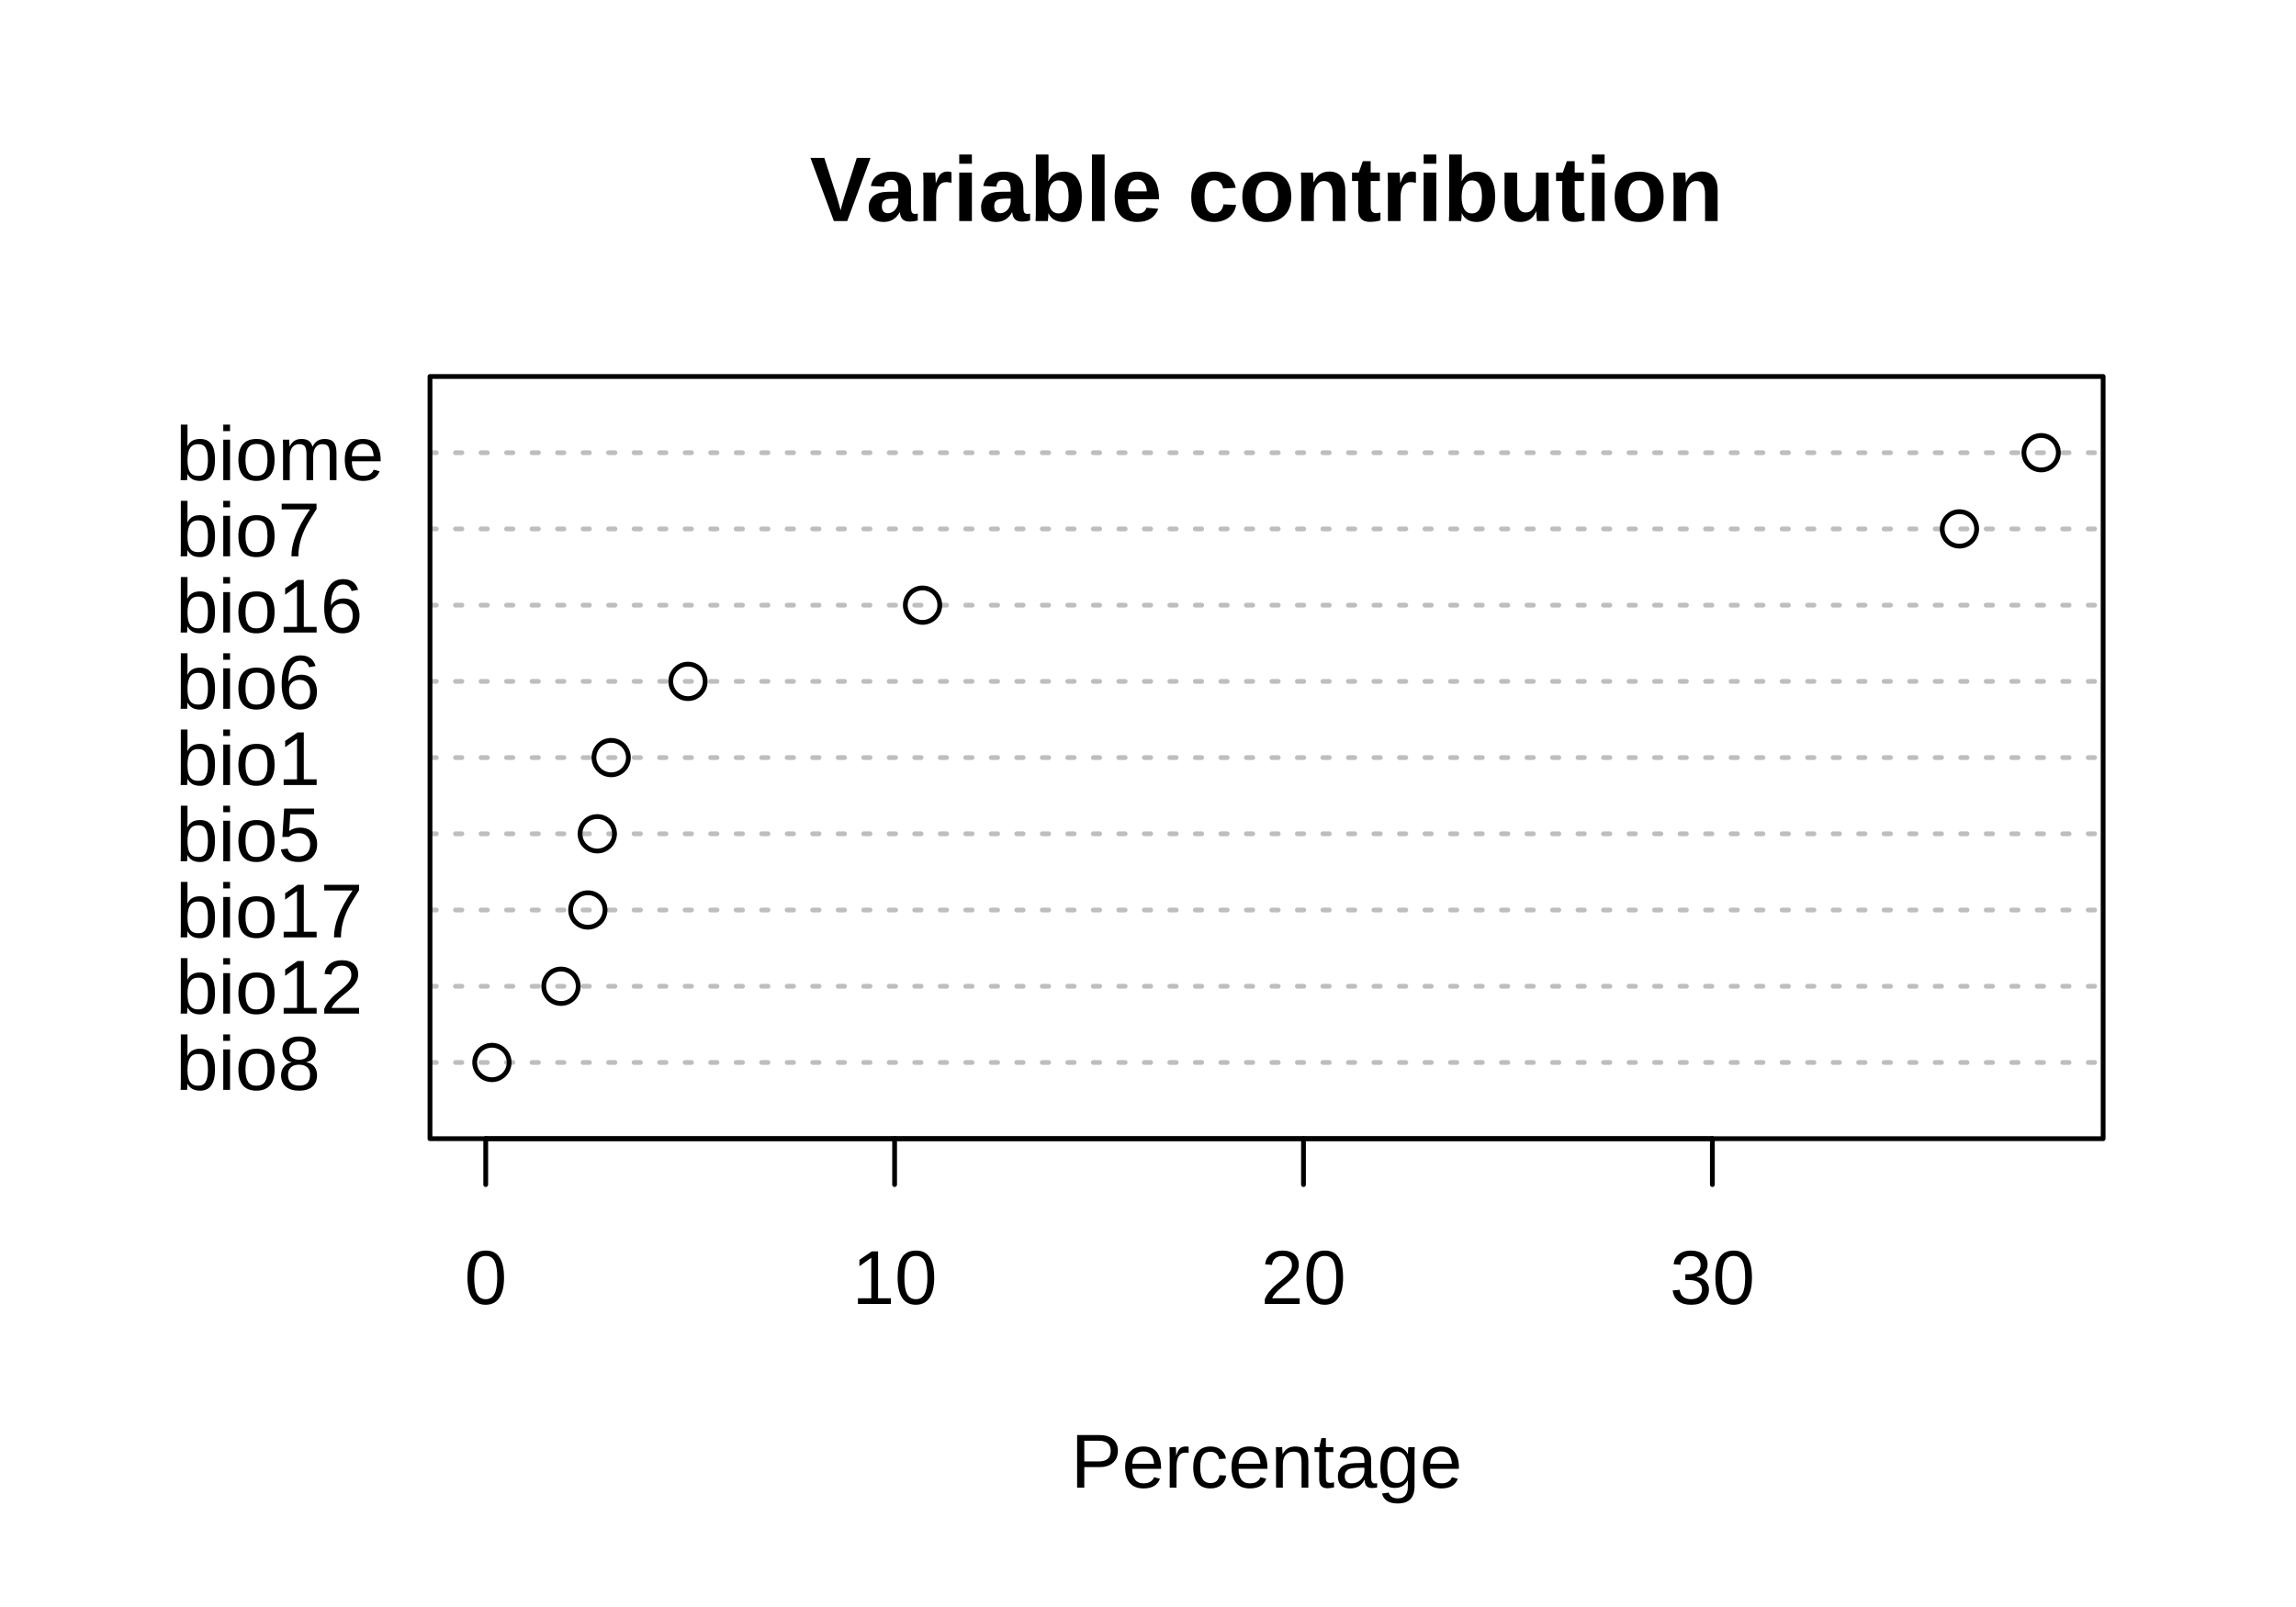
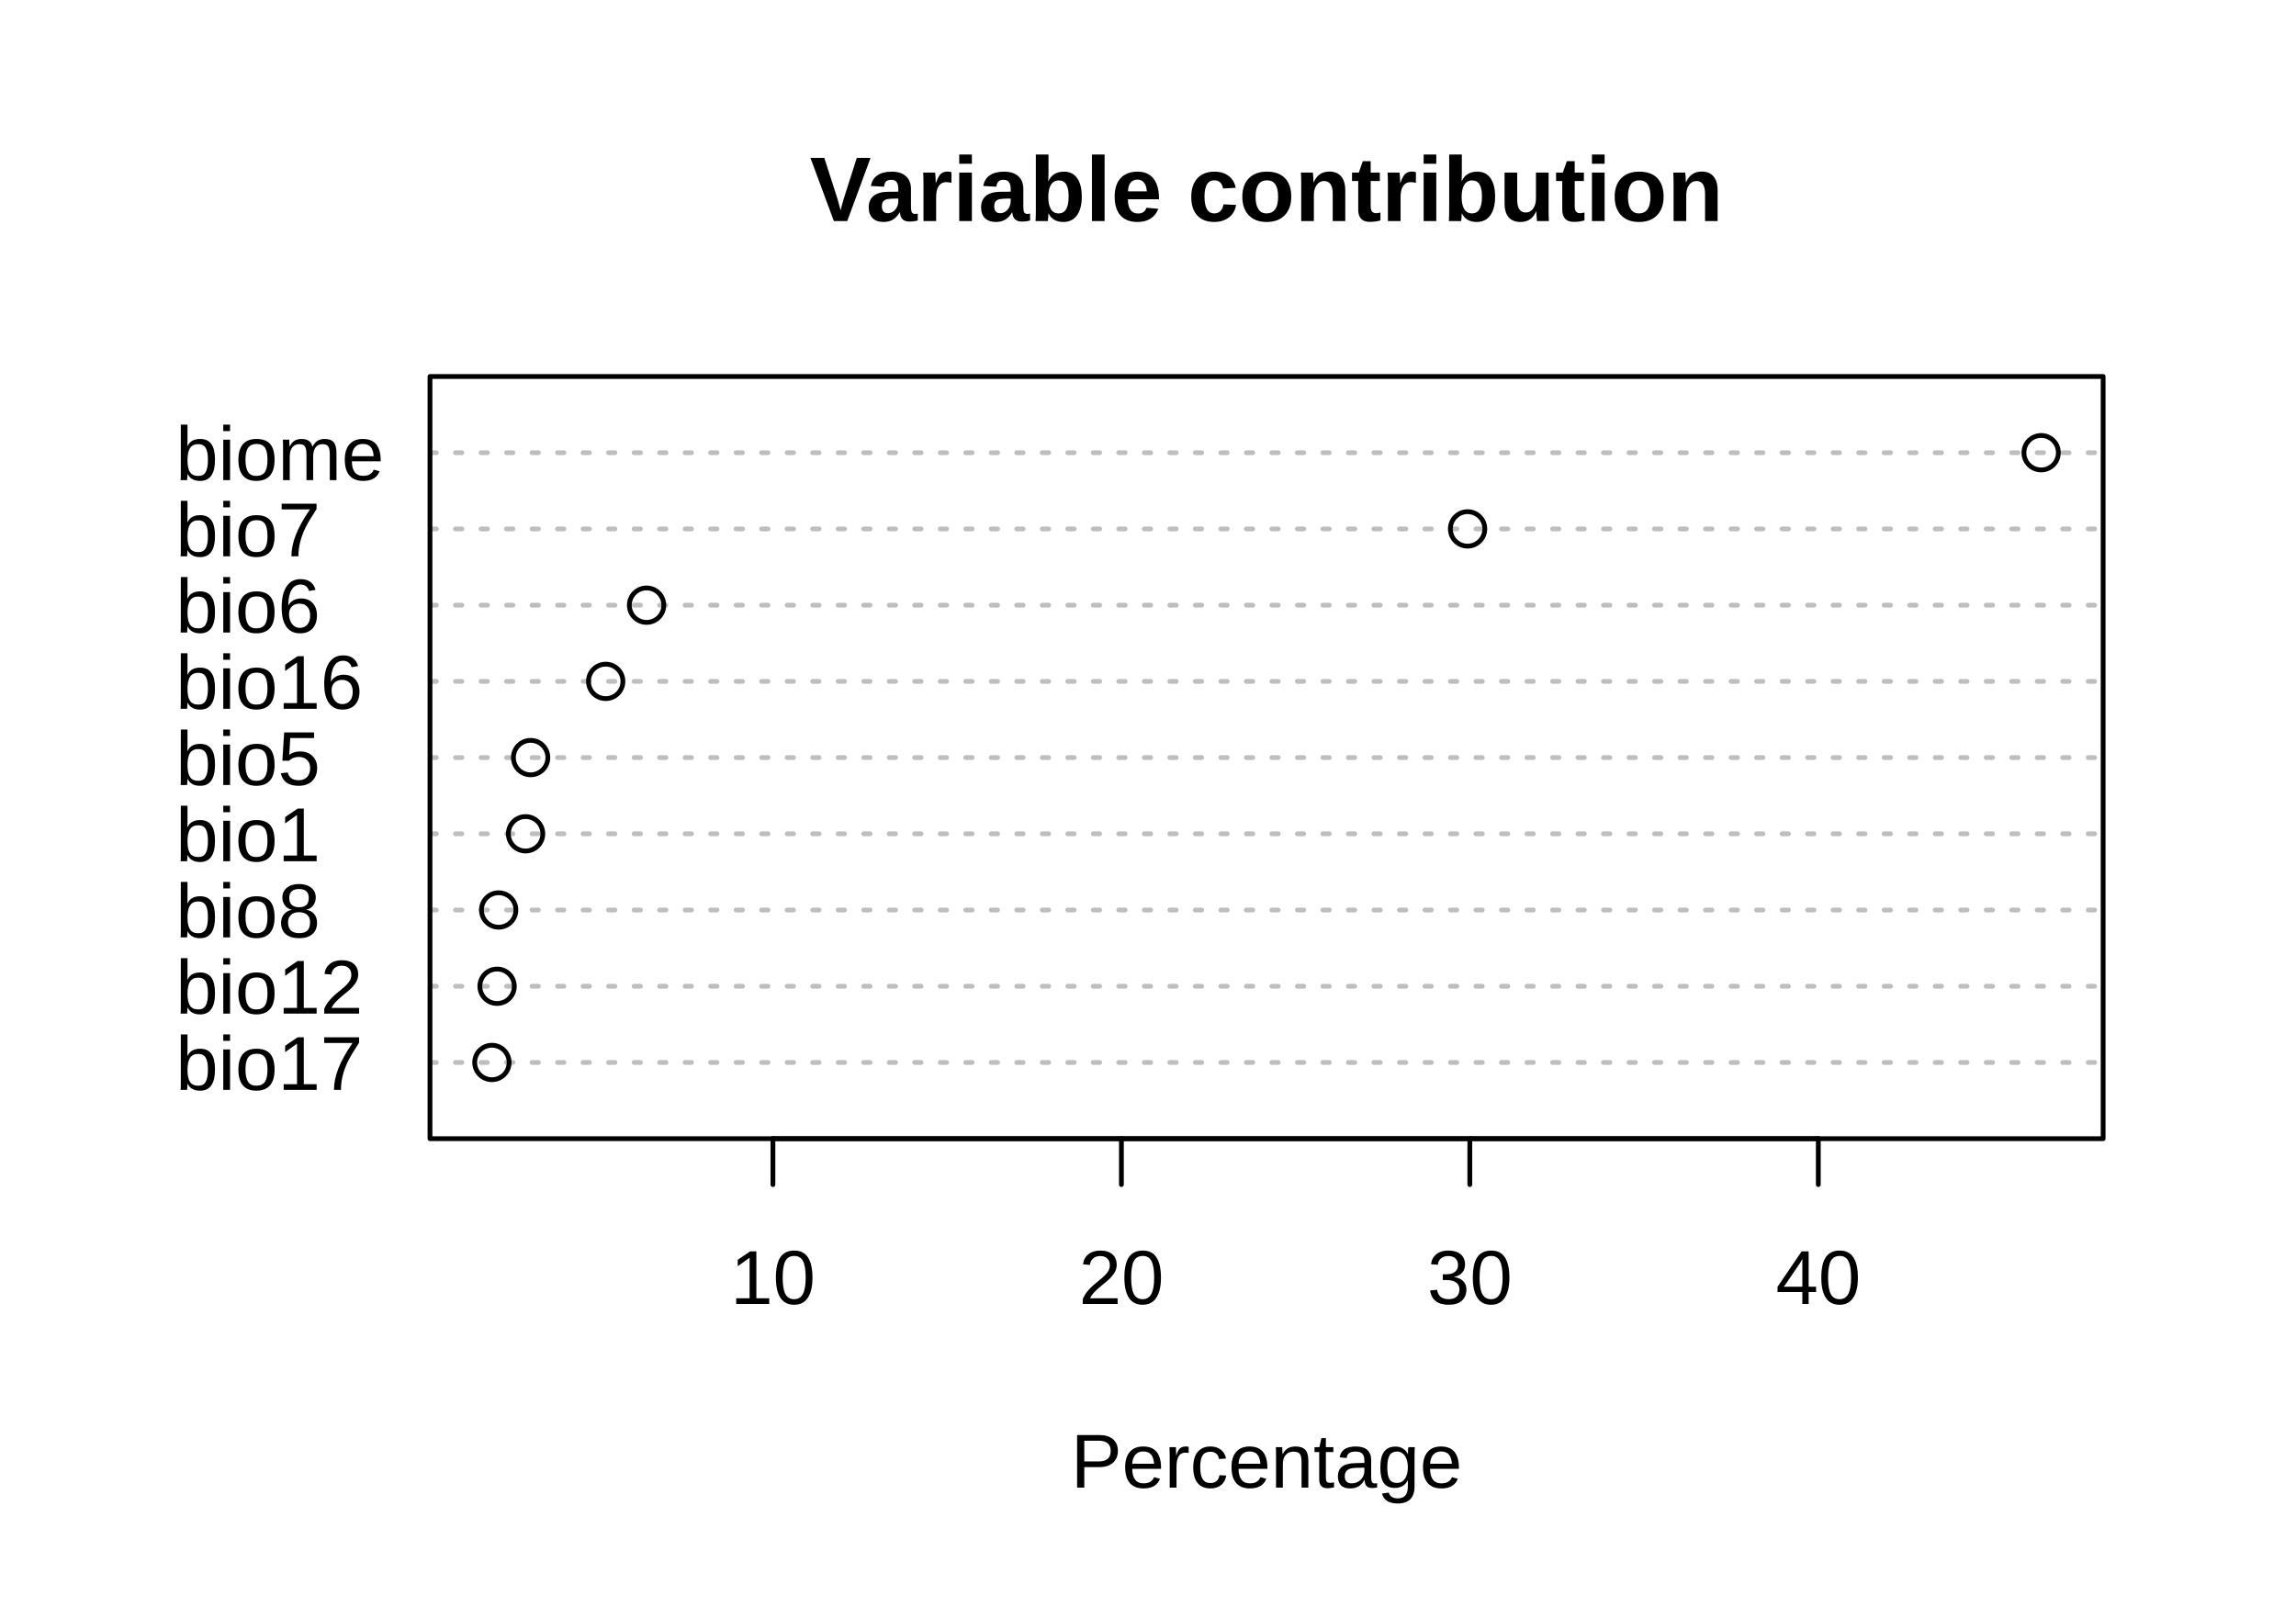
<svg xmlns="http://www.w3.org/2000/svg" class="svglite" width="360.00pt" height="252.00pt" viewBox="0 0 360.00 252.00">
  <defs>
    <style type="text/css">
    .svglite line, .svglite polyline, .svglite polygon, .svglite path, .svglite rect, .svglite circle {
      fill: none;
      stroke: #000000;
      stroke-linecap: round;
      stroke-linejoin: round;
      stroke-miterlimit: 10.00;
    }
    .svglite text {
      white-space: pre;
    }
  </style>
  </defs>
  <rect width="100%" height="100%" style="stroke: none; fill: #FFFFFF;" />
  <defs>
    <clipPath id="cpMC4wMHwzNjAuMDB8MC4wMHwyNTIuMDA=">
      <rect x="0.00" y="0.00" width="360.00" height="252.00" />
    </clipPath>
  </defs>
  <g clip-path="url(#cpMC4wMHwzNjAuMDB8MC4wMHwyNTIuMDA=)">
-     <text x="27.54" y="170.91" style="font-size: 12.00px; font-family: &quot;Arial&quot;;" textLength="22.69px" lengthAdjust="spacingAndGlyphs">bio8</text>
+     <text x="27.54" y="170.91" style="font-size: 12.00px; font-family: &quot;Arial&quot;;" textLength="29.36px" lengthAdjust="spacingAndGlyphs">bio17</text>
    <text x="27.54" y="158.95" style="font-size: 12.00px; font-family: &quot;Arial&quot;;" textLength="29.36px" lengthAdjust="spacingAndGlyphs">bio12</text>
-     <text x="27.54" y="147.00" style="font-size: 12.00px; font-family: &quot;Arial&quot;;" textLength="29.36px" lengthAdjust="spacingAndGlyphs">bio17</text>
-     <text x="27.54" y="135.05" style="font-size: 12.00px; font-family: &quot;Arial&quot;;" textLength="22.69px" lengthAdjust="spacingAndGlyphs">bio5</text>
-     <text x="27.54" y="123.10" style="font-size: 12.00px; font-family: &quot;Arial&quot;;" textLength="22.69px" lengthAdjust="spacingAndGlyphs">bio1</text>
-     <text x="27.54" y="111.15" style="font-size: 12.00px; font-family: &quot;Arial&quot;;" textLength="22.69px" lengthAdjust="spacingAndGlyphs">bio6</text>
-     <text x="27.54" y="99.19" style="font-size: 12.00px; font-family: &quot;Arial&quot;;" textLength="29.36px" lengthAdjust="spacingAndGlyphs">bio16</text>
+     <text x="27.54" y="147.00" style="font-size: 12.00px; font-family: &quot;Arial&quot;;" textLength="22.69px" lengthAdjust="spacingAndGlyphs">bio8</text>
+     <text x="27.54" y="135.05" style="font-size: 12.00px; font-family: &quot;Arial&quot;;" textLength="22.69px" lengthAdjust="spacingAndGlyphs">bio1</text>
+     <text x="27.54" y="123.10" style="font-size: 12.00px; font-family: &quot;Arial&quot;;" textLength="22.69px" lengthAdjust="spacingAndGlyphs">bio5</text>
+     <text x="27.54" y="111.15" style="font-size: 12.00px; font-family: &quot;Arial&quot;;" textLength="29.36px" lengthAdjust="spacingAndGlyphs">bio16</text>
+     <text x="27.54" y="99.19" style="font-size: 12.00px; font-family: &quot;Arial&quot;;" textLength="22.69px" lengthAdjust="spacingAndGlyphs">bio6</text>
    <text x="27.54" y="87.24" style="font-size: 12.00px; font-family: &quot;Arial&quot;;" textLength="22.69px" lengthAdjust="spacingAndGlyphs">bio7</text>
    <text x="27.54" y="75.29" style="font-size: 12.00px; font-family: &quot;Arial&quot;;" textLength="32.69px" lengthAdjust="spacingAndGlyphs">biome</text>
  </g>
  <defs>
    <clipPath id="cpNjcuNDJ8MzI5Ljc2fDU5LjA0fDE3OC41Ng==">
      <rect x="67.42" y="59.04" width="262.34" height="119.52" />
    </clipPath>
  </defs>
  <g clip-path="url(#cpNjcuNDJ8MzI5Ljc2fDU5LjA0fDE3OC41Ng==)">
    <line x1="67.42" y1="166.61" x2="329.76" y2="166.61" style="stroke-width: 0.75; stroke: #BEBEBE; stroke-dasharray: 1.00,3.00;" />
    <line x1="67.42" y1="154.66" x2="329.76" y2="154.66" style="stroke-width: 0.75; stroke: #BEBEBE; stroke-dasharray: 1.00,3.00;" />
    <line x1="67.42" y1="142.70" x2="329.76" y2="142.70" style="stroke-width: 0.75; stroke: #BEBEBE; stroke-dasharray: 1.00,3.00;" />
    <line x1="67.42" y1="130.75" x2="329.76" y2="130.75" style="stroke-width: 0.75; stroke: #BEBEBE; stroke-dasharray: 1.00,3.00;" />
    <line x1="67.42" y1="118.80" x2="329.76" y2="118.80" style="stroke-width: 0.75; stroke: #BEBEBE; stroke-dasharray: 1.00,3.00;" />
    <line x1="67.42" y1="106.85" x2="329.76" y2="106.85" style="stroke-width: 0.75; stroke: #BEBEBE; stroke-dasharray: 1.00,3.00;" />
    <line x1="67.42" y1="94.90" x2="329.76" y2="94.90" style="stroke-width: 0.75; stroke: #BEBEBE; stroke-dasharray: 1.00,3.00;" />
    <line x1="67.42" y1="82.94" x2="329.76" y2="82.94" style="stroke-width: 0.75; stroke: #BEBEBE; stroke-dasharray: 1.00,3.00;" />
    <line x1="67.42" y1="70.99" x2="329.76" y2="70.99" style="stroke-width: 0.75; stroke: #BEBEBE; stroke-dasharray: 1.00,3.00;" />
    <circle cx="77.13" cy="166.61" r="2.70" style="stroke-width: 0.75;" />
-     <circle cx="87.96" cy="154.66" r="2.70" style="stroke-width: 0.75;" />
-     <circle cx="92.17" cy="142.70" r="2.70" style="stroke-width: 0.75;" />
-     <circle cx="93.65" cy="130.75" r="2.70" style="stroke-width: 0.75;" />
-     <circle cx="95.83" cy="118.80" r="2.70" style="stroke-width: 0.75;" />
-     <circle cx="107.87" cy="106.85" r="2.70" style="stroke-width: 0.75;" />
-     <circle cx="144.65" cy="94.90" r="2.70" style="stroke-width: 0.75;" />
-     <circle cx="307.23" cy="82.94" r="2.70" style="stroke-width: 0.75;" />
+     <circle cx="77.94" cy="154.66" r="2.70" style="stroke-width: 0.75;" />
+     <circle cx="78.19" cy="142.70" r="2.70" style="stroke-width: 0.75;" />
+     <circle cx="82.41" cy="130.75" r="2.70" style="stroke-width: 0.75;" />
+     <circle cx="83.20" cy="118.80" r="2.70" style="stroke-width: 0.75;" />
+     <circle cx="94.97" cy="106.85" r="2.70" style="stroke-width: 0.75;" />
+     <circle cx="101.38" cy="94.90" r="2.70" style="stroke-width: 0.75;" />
+     <circle cx="230.11" cy="82.94" r="2.70" style="stroke-width: 0.75;" />
    <circle cx="320.04" cy="70.99" r="2.70" style="stroke-width: 0.75;" />
  </g>
  <g clip-path="url(#cpMC4wMHwzNjAuMDB8MC4wMHwyNTIuMDA=)">
-     <line x1="76.16" y1="178.56" x2="268.49" y2="178.56" style="stroke-width: 0.75;" />
-     <line x1="76.16" y1="178.56" x2="76.16" y2="185.76" style="stroke-width: 0.75;" />
-     <line x1="140.27" y1="178.56" x2="140.27" y2="185.76" style="stroke-width: 0.75;" />
-     <line x1="204.38" y1="178.56" x2="204.38" y2="185.76" style="stroke-width: 0.75;" />
-     <line x1="268.49" y1="178.56" x2="268.49" y2="185.76" style="stroke-width: 0.75;" />
-     <text x="76.16" y="204.48" text-anchor="middle" style="font-size: 12.00px; font-family: &quot;Arial&quot;;" textLength="6.67px" lengthAdjust="spacingAndGlyphs">0</text>
-     <text x="140.27" y="204.48" text-anchor="middle" style="font-size: 12.00px; font-family: &quot;Arial&quot;;" textLength="13.35px" lengthAdjust="spacingAndGlyphs">10</text>
-     <text x="204.38" y="204.48" text-anchor="middle" style="font-size: 12.00px; font-family: &quot;Arial&quot;;" textLength="13.35px" lengthAdjust="spacingAndGlyphs">20</text>
-     <text x="268.49" y="204.48" text-anchor="middle" style="font-size: 12.00px; font-family: &quot;Arial&quot;;" textLength="13.35px" lengthAdjust="spacingAndGlyphs">30</text>
+     <line x1="121.19" y1="178.56" x2="285.10" y2="178.56" style="stroke-width: 0.75;" />
+     <line x1="121.19" y1="178.56" x2="121.19" y2="185.76" style="stroke-width: 0.75;" />
+     <line x1="175.83" y1="178.56" x2="175.83" y2="185.76" style="stroke-width: 0.75;" />
+     <line x1="230.46" y1="178.56" x2="230.46" y2="185.76" style="stroke-width: 0.75;" />
+     <line x1="285.10" y1="178.56" x2="285.10" y2="185.76" style="stroke-width: 0.75;" />
+     <text x="121.19" y="204.48" text-anchor="middle" style="font-size: 12.00px; font-family: &quot;Arial&quot;;" textLength="13.35px" lengthAdjust="spacingAndGlyphs">10</text>
+     <text x="175.83" y="204.48" text-anchor="middle" style="font-size: 12.00px; font-family: &quot;Arial&quot;;" textLength="13.35px" lengthAdjust="spacingAndGlyphs">20</text>
+     <text x="230.46" y="204.48" text-anchor="middle" style="font-size: 12.00px; font-family: &quot;Arial&quot;;" textLength="13.35px" lengthAdjust="spacingAndGlyphs">30</text>
+     <text x="285.10" y="204.48" text-anchor="middle" style="font-size: 12.00px; font-family: &quot;Arial&quot;;" textLength="13.35px" lengthAdjust="spacingAndGlyphs">40</text>
    <polygon points="67.42,178.56 329.76,178.56 329.76,59.04 67.42,59.04 " style="stroke-width: 0.75;" />
    <text x="198.59" y="34.67" text-anchor="middle" style="font-size: 14.40px; font-weight: bold; font-family: &quot;Arial&quot;;" textLength="143.14px" lengthAdjust="spacingAndGlyphs">Variable contribution</text>
    <text x="198.59" y="233.28" text-anchor="middle" style="font-size: 12.00px; font-family: &quot;Arial&quot;;" textLength="61.39px" lengthAdjust="spacingAndGlyphs">Percentage</text>
  </g>
</svg>
